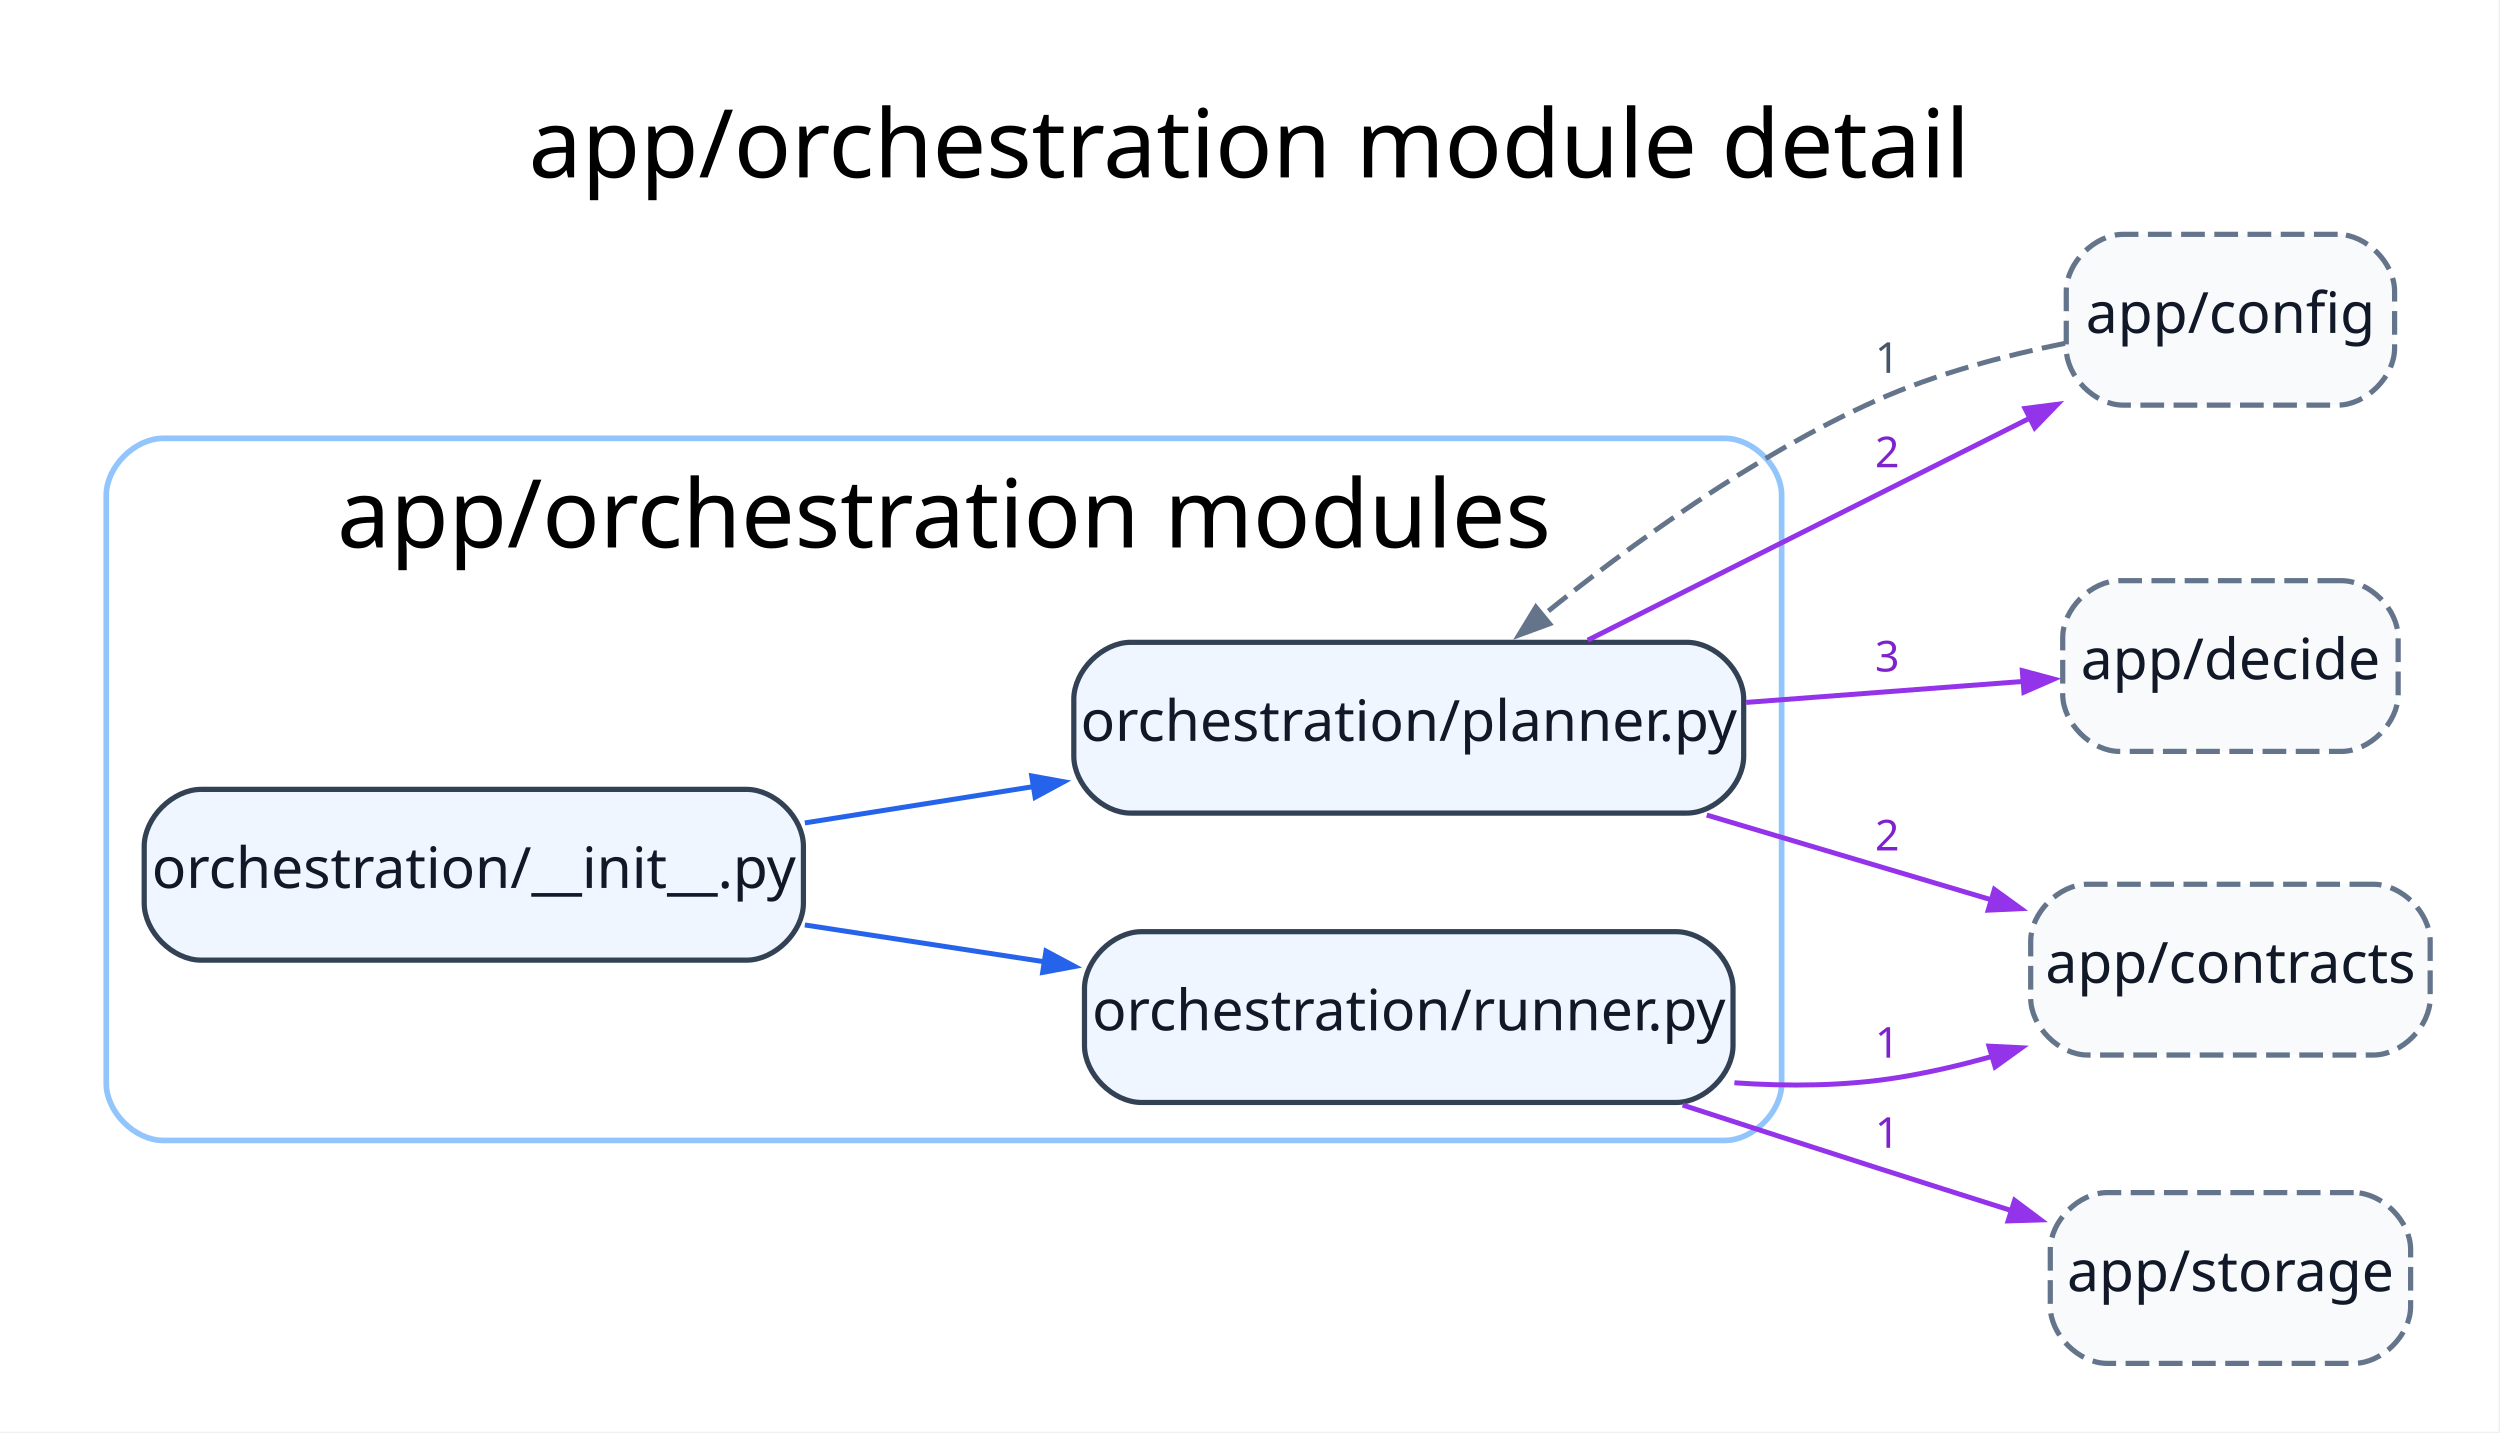
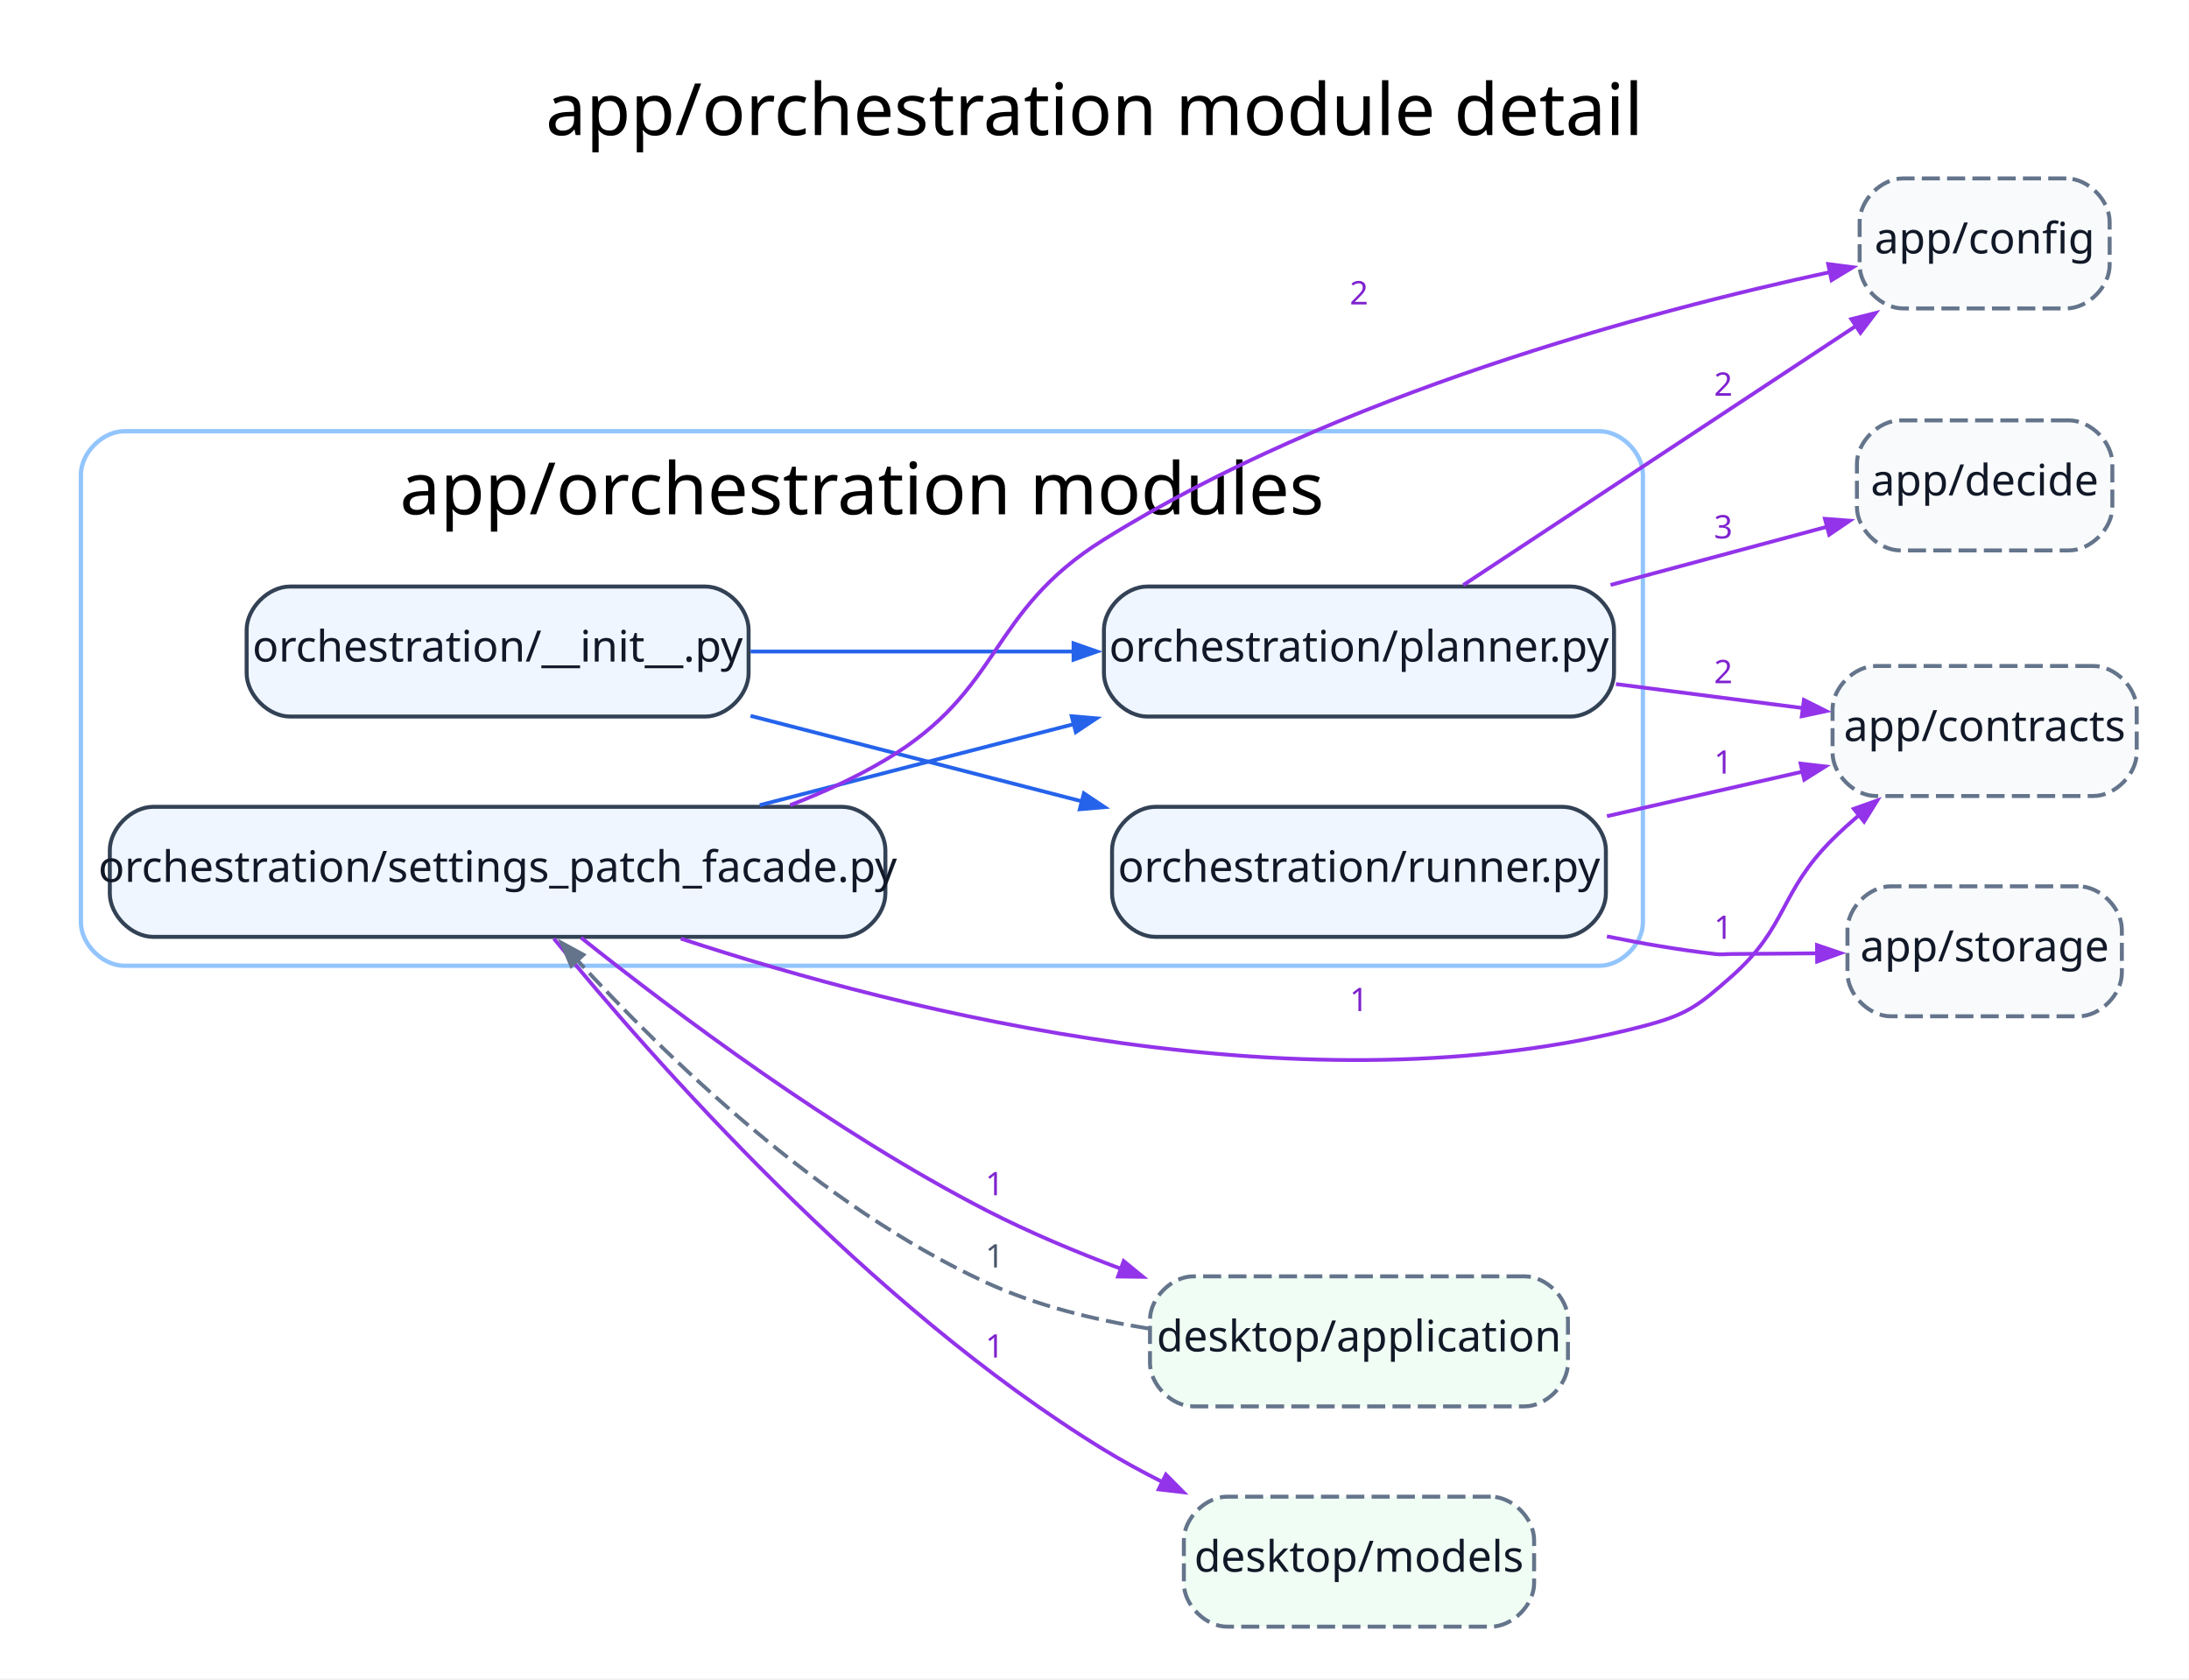
- <svg xmlns="http://www.w3.org/2000/svg" width="527pt" height="302pt" viewBox="0.00 0.00 527.00 302.00">
-   <g id="graph0" class="graph" transform="scale(1 1) rotate(0) translate(14.4 287.4)">
-     <polygon fill="white" stroke="none" points="-14.4,14.4 -14.4,-287.4 512.28,-287.4 512.28,14.4 -14.4,14.4" />
-     <text xml:space="preserve" text-anchor="middle" x="248.94" y="-250" font-family="Segoe UI" font-size="20.00">app/orchestration module detail</text>
+ <svg xmlns="http://www.w3.org/2000/svg" width="606pt" height="465pt" viewBox="0.00 0.00 606.00 465.00">
+   <g id="graph0" class="graph" transform="scale(1 1) rotate(0) translate(14.4 450.4)">
+     <polygon fill="white" stroke="none" points="-14.4,14.4 -14.4,-450.4 591.53,-450.4 591.53,14.4 -14.4,14.4" />
+     <text xml:space="preserve" text-anchor="middle" x="288.57" y="-413" font-family="Segoe UI" font-size="20.00">app/orchestration module detail</text>
    <g id="clust1" class="cluster">
-       <path fill="white" stroke="#93c5fd" stroke-width="1.2" d="M20,-47C20,-47 349.17,-47 349.17,-47 355.17,-47 361.17,-53 361.17,-59 361.17,-59 361.17,-183 361.17,-183 361.17,-189 355.17,-195 349.17,-195 349.17,-195 20,-195 20,-195 14,-195 8,-189 8,-183 8,-183 8,-59 8,-59 8,-53 14,-47 20,-47" />
-       <text xml:space="preserve" text-anchor="middle" x="184.59" y="-172" font-family="Segoe UI" font-size="20.00">app/orchestration modules</text>
+       <path fill="white" stroke="#93c5fd" stroke-width="1.2" d="M20,-183C20,-183 428.42,-183 428.42,-183 434.42,-183 440.42,-189 440.42,-195 440.42,-195 440.42,-319 440.42,-319 440.42,-325 434.42,-331 428.42,-331 428.42,-331 20,-331 20,-331 14,-331 8,-325 8,-319 8,-319 8,-195 8,-195 8,-189 14,-183 20,-183" />
+       <text xml:space="preserve" text-anchor="middle" x="224.21" y="-308" font-family="Segoe UI" font-size="20.00">app/orchestration modules</text>
    </g>
    <g id="node1" class="node">
-       <path fill="#eff6ff" stroke="#334155" stroke-width="1.1" d="M142.96,-121C142.96,-121 28,-121 28,-121 22,-121 16,-115 16,-109 16,-109 16,-97 16,-97 16,-91 22,-85 28,-85 28,-85 142.96,-85 142.96,-85 148.96,-85 154.96,-91 154.96,-97 154.96,-97 154.96,-109 154.96,-109 154.96,-115 148.96,-121 142.96,-121" />
-       <text xml:space="preserve" text-anchor="middle" x="85.48" y="-100.22" font-family="Segoe UI" font-size="12.00" fill="#111827">orchestration/__init__.py</text>
+       <path fill="#eff6ff" stroke="#334155" stroke-width="1.1" d="M180.84,-288C180.84,-288 65.88,-288 65.88,-288 59.88,-288 53.88,-282 53.88,-276 53.88,-276 53.88,-264 53.88,-264 53.88,-258 59.88,-252 65.88,-252 65.88,-252 180.84,-252 180.84,-252 186.84,-252 192.84,-258 192.84,-264 192.84,-264 192.84,-276 192.84,-276 192.84,-282 186.84,-288 180.84,-288" />
+       <text xml:space="preserve" text-anchor="middle" x="123.36" y="-267.23" font-family="Segoe UI" font-size="12.00" fill="#111827">orchestration/__init__.py</text>
    </g>
    <g id="node2" class="node">
-       <path fill="#eff6ff" stroke="#334155" stroke-width="1.1" d="M341.17,-152C341.17,-152 223.96,-152 223.96,-152 217.96,-152 211.96,-146 211.96,-140 211.96,-140 211.96,-128 211.96,-128 211.96,-122 217.96,-116 223.96,-116 223.96,-116 341.17,-116 341.17,-116 347.17,-116 353.17,-122 353.17,-128 353.17,-128 353.17,-140 353.17,-140 353.17,-146 347.17,-152 341.17,-152" />
-       <text xml:space="preserve" text-anchor="middle" x="282.57" y="-131.22" font-family="Segoe UI" font-size="12.00" fill="#111827">orchestration/planner.py</text>
+       <path fill="#eff6ff" stroke="#334155" stroke-width="1.1" d="M420.42,-288C420.42,-288 303.21,-288 303.21,-288 297.21,-288 291.21,-282 291.21,-276 291.21,-276 291.21,-264 291.21,-264 291.21,-258 297.21,-252 303.21,-252 303.21,-252 420.42,-252 420.42,-252 426.42,-252 432.42,-258 432.42,-264 432.42,-264 432.42,-276 432.42,-276 432.42,-282 426.42,-288 420.42,-288" />
+       <text xml:space="preserve" text-anchor="middle" x="361.82" y="-267.23" font-family="Segoe UI" font-size="12.00" fill="#111827">orchestration/planner.py</text>
    </g>
    <g id="edge1" class="edge">
-       <path fill="none" stroke="#2563eb" stroke-width="1.05" d="M155.26,-113.93C170.91,-116.42 187.64,-119.08 203.64,-121.62" />
-       <polygon fill="#2563eb" stroke="#2563eb" stroke-width="1.05" points="203.08,-123.83 209.86,-122.61 203.8,-119.34 203.08,-123.83" />
+       <path fill="none" stroke="#2563eb" stroke-width="1.05" d="M193.38,-270C221.42,-270 253.95,-270 282.84,-270" />
+       <polygon fill="#2563eb" stroke="#2563eb" stroke-width="1.05" points="282.79,-272.28 289.29,-270 282.79,-267.73 282.79,-272.28" />
    </g>
    <g id="node3" class="node">
-       <path fill="#eff6ff" stroke="#334155" stroke-width="1.1" d="M338.92,-91C338.92,-91 226.21,-91 226.21,-91 220.21,-91 214.21,-85 214.21,-79 214.21,-79 214.21,-67 214.21,-67 214.21,-61 220.21,-55 226.21,-55 226.21,-55 338.92,-55 338.92,-55 344.92,-55 350.92,-61 350.92,-67 350.92,-67 350.92,-79 350.92,-79 350.92,-85 344.92,-91 338.92,-91" />
-       <text xml:space="preserve" text-anchor="middle" x="282.57" y="-70.22" font-family="Segoe UI" font-size="12.00" fill="#111827">orchestration/runner.py</text>
+       <path fill="#eff6ff" stroke="#334155" stroke-width="1.1" d="M418.17,-227C418.17,-227 305.46,-227 305.46,-227 299.46,-227 293.46,-221 293.46,-215 293.46,-215 293.46,-203 293.46,-203 293.46,-197 299.46,-191 305.46,-191 305.46,-191 418.17,-191 418.17,-191 424.17,-191 430.17,-197 430.17,-203 430.17,-203 430.17,-215 430.17,-215 430.17,-221 424.17,-227 418.17,-227" />
+       <text xml:space="preserve" text-anchor="middle" x="361.82" y="-206.22" font-family="Segoe UI" font-size="12.00" fill="#111827">orchestration/runner.py</text>
    </g>
    <g id="edge2" class="edge">
-       <path fill="none" stroke="#2563eb" stroke-width="1.05" d="M155.26,-92.42C171.72,-89.89 189.37,-87.18 206.12,-84.6" />
-       <polygon fill="#2563eb" stroke="#2563eb" stroke-width="1.05" points="206.09,-86.91 212.16,-83.67 205.39,-82.41 206.09,-86.91" />
+       <path fill="none" stroke="#2563eb" stroke-width="1.05" d="M193.38,-252.19C222.17,-244.77 255.68,-236.12 285.13,-228.52" />
+       <polygon fill="#2563eb" stroke="#2563eb" stroke-width="1.05" points="285.66,-230.74 291.39,-226.91 284.52,-226.33 285.66,-230.74" />
+     </g>
+     <g id="node5" class="node">
+       <path fill="#f8fafc" stroke="#64748b" stroke-width="1.1" stroke-dasharray="5,2" d="M557.63,-401C557.63,-401 512.42,-401 512.42,-401 506.42,-401 500.42,-395 500.42,-389 500.42,-389 500.42,-377 500.42,-377 500.42,-371 506.42,-365 512.42,-365 512.42,-365 557.63,-365 557.63,-365 563.63,-365 569.63,-371 569.63,-377 569.63,-377 569.63,-389 569.63,-389 569.63,-395 563.63,-401 557.63,-401" />
+       <text xml:space="preserve" text-anchor="middle" x="535.03" y="-380.23" font-family="Segoe UI" font-size="12.00" fill="#111827">app/config</text>
+     </g>
+     <g id="edge4" class="edge">
+       <path fill="none" stroke="#9333ea" stroke-width="1.05" d="M390.7,-288.41C420.43,-308.02 467.53,-339.11 499.55,-360.25" />
+       <polygon fill="#9333ea" stroke="#9333ea" stroke-width="1.05" points="498.14,-362.04 504.82,-363.73 500.65,-358.25 498.14,-362.04" />
+       <text xml:space="preserve" text-anchor="middle" x="462.67" y="-340.82" font-family="Segoe UI" font-size="9.00" fill="#7e22ce">2</text>
+     </g>
+     <g id="node6" class="node">
+       <path fill="#f8fafc" stroke="#64748b" stroke-width="1.1" stroke-dasharray="5,2" d="M565.13,-266C565.13,-266 504.92,-266 504.92,-266 498.92,-266 492.92,-260 492.92,-254 492.92,-254 492.92,-242 492.92,-242 492.92,-236 498.92,-230 504.92,-230 504.92,-230 565.13,-230 565.13,-230 571.13,-230 577.13,-236 577.13,-242 577.13,-242 577.13,-254 577.13,-254 577.13,-260 571.13,-266 565.13,-266" />
+       <text xml:space="preserve" text-anchor="middle" x="535.03" y="-245.22" font-family="Segoe UI" font-size="12.00" fill="#111827">app/contracts</text>
+     </g>
+     <g id="edge5" class="edge">
+       <path fill="none" stroke="#9333ea" stroke-width="1.05" d="M432.95,-260.99C450.41,-258.74 468.75,-256.39 484.95,-254.31" />
+       <polygon fill="#9333ea" stroke="#9333ea" stroke-width="1.05" points="484.99,-256.6 491.14,-253.51 484.41,-252.08 484.99,-256.6" />
+       <text xml:space="preserve" text-anchor="middle" x="462.67" y="-261.23" font-family="Segoe UI" font-size="9.00" fill="#7e22ce">2</text>
+     </g>
+     <g id="node7" class="node">
+       <path fill="#f8fafc" stroke="#64748b" stroke-width="1.1" stroke-dasharray="5,2" d="M558.38,-334C558.38,-334 511.67,-334 511.67,-334 505.67,-334 499.67,-328 499.67,-322 499.67,-322 499.67,-310 499.67,-310 499.67,-304 505.67,-298 511.67,-298 511.67,-298 558.38,-298 558.38,-298 564.38,-298 570.38,-304 570.38,-310 570.38,-310 570.38,-322 570.38,-322 570.38,-328 564.38,-334 558.38,-334" />
+       <text xml:space="preserve" text-anchor="middle" x="535.03" y="-313.23" font-family="Segoe UI" font-size="12.00" fill="#111827">app/decide</text>
+     </g>
+     <g id="edge6" class="edge">
+       <path fill="none" stroke="#9333ea" stroke-width="1.05" d="M431.47,-288.44C451.82,-293.91 473.5,-299.74 491.66,-304.62" />
+       <polygon fill="#9333ea" stroke="#9333ea" stroke-width="1.05" points="490.81,-306.75 497.68,-306.23 491.99,-302.35 490.81,-306.75" />
+       <text xml:space="preserve" text-anchor="middle" x="462.67" y="-301.32" font-family="Segoe UI" font-size="9.00" fill="#7e22ce">3</text>
+     </g>
+     <g id="edge7" class="edge">
+       <path fill="none" stroke="#9333ea" stroke-width="1.05" d="M430.48,-224.41C448.64,-228.55 467.92,-232.94 484.86,-236.8" />
+       <polygon fill="#9333ea" stroke="#9333ea" stroke-width="1.05" points="484.08,-238.96 490.92,-238.18 485.09,-234.52 484.08,-238.96" />
+       <text xml:space="preserve" text-anchor="middle" x="462.67" y="-236.19" font-family="Segoe UI" font-size="9.00" fill="#7e22ce">1</text>
+     </g>
+     <g id="node8" class="node">
+       <path fill="#f8fafc" stroke="#64748b" stroke-width="1.1" stroke-dasharray="5,2" d="M561.01,-205C561.01,-205 509.05,-205 509.05,-205 503.05,-205 497.05,-199 497.05,-193 497.05,-193 497.05,-181 497.05,-181 497.05,-175 503.05,-169 509.05,-169 509.05,-169 561.01,-169 561.01,-169 567.01,-169 573.01,-175 573.01,-181 573.01,-181 573.01,-193 573.01,-193 573.01,-199 567.01,-205 561.01,-205" />
+       <text xml:space="preserve" text-anchor="middle" x="535.03" y="-184.22" font-family="Segoe UI" font-size="12.00" fill="#111827">app/storage</text>
+     </g>
+     <g id="edge8" class="edge">
+       <path fill="none" stroke="#9333ea" stroke-width="1.05" d="M430.46,-191.13C440.44,-189.11 450.65,-187.37 460.42,-186.25 462.41,-186.02 462.92,-186.24 464.92,-186.25 472.66,-186.29 480.88,-186.36 488.86,-186.44" />
+       <polygon fill="#9333ea" stroke="#9333ea" stroke-width="1.05" points="488.61,-188.71 495.14,-186.5 488.66,-184.16 488.61,-188.71" />
+       <text xml:space="preserve" text-anchor="middle" x="462.67" y="-190.45" font-family="Segoe UI" font-size="9.00" fill="#7e22ce">1</text>
    </g>
    <g id="node4" class="node">
-       <path fill="#f8fafc" stroke="#64748b" stroke-width="1.1" stroke-dasharray="5,2" d="M478.38,-238C478.38,-238 433.17,-238 433.17,-238 427.17,-238 421.17,-232 421.17,-226 421.17,-226 421.17,-214 421.17,-214 421.17,-208 427.17,-202 433.17,-202 433.17,-202 478.38,-202 478.38,-202 484.38,-202 490.38,-208 490.38,-214 490.38,-214 490.38,-226 490.38,-226 490.38,-232 484.38,-238 478.38,-238" />
-       <text xml:space="preserve" text-anchor="middle" x="455.78" y="-217.22" font-family="Segoe UI" font-size="12.00" fill="#111827">app/config</text>
+       <path fill="#eff6ff" stroke="#334155" stroke-width="1.1" d="M218.71,-227C218.71,-227 28,-227 28,-227 22,-227 16,-221 16,-215 16,-215 16,-203 16,-203 16,-197 22,-191 28,-191 28,-191 218.71,-191 218.71,-191 224.71,-191 230.71,-197 230.71,-203 230.71,-203 230.71,-215 230.71,-215 230.71,-221 224.71,-227 218.71,-227" />
+       <text xml:space="preserve" text-anchor="middle" x="123.36" y="-206.22" font-family="Segoe UI" font-size="12.00" fill="#111827">orchestration/settings_patch_facade.py</text>
    </g>
    <g id="edge3" class="edge">
-       <path fill="none" stroke="#9333ea" stroke-width="1.05" d="M320.29,-152.45C347.74,-166.24 385.27,-185.08 413.7,-199.37" />
-       <polygon fill="#9333ea" stroke="#9333ea" stroke-width="1.05" points="412.48,-201.3 419.31,-202.18 414.52,-197.23 412.48,-201.3" />
-       <text xml:space="preserve" text-anchor="middle" x="383.42" y="-188.9" font-family="Segoe UI" font-size="9.00" fill="#7e22ce">2</text>
+       <path fill="none" stroke="#2563eb" stroke-width="1.05" d="M195.94,-227.47C223.4,-234.55 254.86,-242.67 282.88,-249.9" />
+       <polygon fill="#2563eb" stroke="#2563eb" stroke-width="1.05" points="282.29,-252.09 289.15,-251.51 283.43,-247.69 282.29,-252.09" />
    </g>
-     <g id="node5" class="node">
-       <path fill="#f8fafc" stroke="#64748b" stroke-width="1.1" stroke-dasharray="5,2" d="M485.88,-101C485.88,-101 425.67,-101 425.67,-101 419.67,-101 413.67,-95 413.67,-89 413.67,-89 413.67,-77 413.67,-77 413.67,-71 419.67,-65 425.67,-65 425.67,-65 485.88,-65 485.88,-65 491.88,-65 497.88,-71 497.88,-77 497.88,-77 497.88,-89 497.88,-89 497.88,-95 491.88,-101 485.88,-101" />
-       <text xml:space="preserve" text-anchor="middle" x="455.78" y="-80.22" font-family="Segoe UI" font-size="12.00" fill="#111827">app/contracts</text>
+     <g id="edge9" class="edge">
+       <path fill="none" stroke="#9333ea" stroke-width="1.05" d="M204.35,-227.47C213.53,-230.99 222.53,-235.13 230.71,-240 263.53,-259.52 258.81,-280.79 291.21,-301 355.54,-341.12 441.8,-364.16 492.3,-375.08" />
+       <polygon fill="#9333ea" stroke="#9333ea" stroke-width="1.05" points="491.71,-377.28 498.54,-376.4 492.65,-372.83 491.71,-377.28" />
+       <text xml:space="preserve" text-anchor="middle" x="361.82" y="-366.11" font-family="Segoe UI" font-size="9.00" fill="#7e22ce">2</text>
    </g>
-     <g id="edge4" class="edge">
-       <path fill="none" stroke="#9333ea" stroke-width="1.05" d="M345.38,-115.59C365.25,-109.67 386.98,-103.2 405.8,-97.59" />
-       <polygon fill="#9333ea" stroke="#9333ea" stroke-width="1.05" points="406.02,-99.9 411.6,-95.86 404.72,-95.54 406.02,-99.9" />
-       <text xml:space="preserve" text-anchor="middle" x="383.42" y="-108.13" font-family="Segoe UI" font-size="9.00" fill="#7e22ce">2</text>
+     <g id="edge10" class="edge">
+       <path fill="none" stroke="#9333ea" stroke-width="1.05" d="M174.08,-190.52C236.95,-169.82 348.14,-142.13 440.42,-166.25 452.5,-169.41 455.56,-171.73 464.92,-180 480.64,-193.89 478.05,-203.2 492.92,-218 495.24,-220.31 497.76,-222.59 500.36,-224.78" />
+       <polygon fill="#9333ea" stroke="#9333ea" stroke-width="1.05" points="498.81,-226.45 505.3,-228.76 501.66,-222.91 498.81,-226.45" />
+       <text xml:space="preserve" text-anchor="middle" x="361.82" y="-170.45" font-family="Segoe UI" font-size="9.00" fill="#7e22ce">1</text>
    </g>
-     <g id="node6" class="node">
-       <path fill="#f8fafc" stroke="#64748b" stroke-width="1.1" stroke-dasharray="5,2" d="M479.13,-165C479.13,-165 432.42,-165 432.42,-165 426.42,-165 420.42,-159 420.42,-153 420.42,-153 420.42,-141 420.42,-141 420.42,-135 426.42,-129 432.42,-129 432.42,-129 479.13,-129 479.13,-129 485.13,-129 491.13,-135 491.13,-141 491.13,-141 491.13,-153 491.13,-153 491.13,-159 485.13,-165 479.13,-165" />
-       <text xml:space="preserve" text-anchor="middle" x="455.78" y="-144.22" font-family="Segoe UI" font-size="12.00" fill="#111827">app/decide</text>
+     <g id="node9" class="node">
+       <path fill="#f0fdf4" stroke="#64748b" stroke-width="1.1" stroke-dasharray="5,2" d="M407.67,-97C407.67,-97 315.96,-97 315.96,-97 309.96,-97 303.96,-91 303.96,-85 303.96,-85 303.96,-73 303.96,-73 303.96,-67 309.96,-61 315.96,-61 315.96,-61 407.67,-61 407.67,-61 413.67,-61 419.67,-67 419.67,-73 419.67,-73 419.67,-85 419.67,-85 419.67,-91 413.67,-97 407.67,-97" />
+       <text xml:space="preserve" text-anchor="middle" x="361.82" y="-76.22" font-family="Segoe UI" font-size="12.00" fill="#111827">desktop/application</text>
    </g>
-     <g id="edge5" class="edge">
-       <path fill="none" stroke="#9333ea" stroke-width="1.05" d="M353.7,-139.33C373.56,-140.83 394.57,-142.43 412.26,-143.77" />
-       <polygon fill="#9333ea" stroke="#9333ea" stroke-width="1.05" points="411.9,-146.03 418.55,-144.25 412.24,-141.49 411.9,-146.03" />
-       <text xml:space="preserve" text-anchor="middle" x="383.42" y="-145.86" font-family="Segoe UI" font-size="9.00" fill="#7e22ce">3</text>
+     <g id="edge11" class="edge">
+       <path fill="none" stroke="#9333ea" stroke-width="1.05" d="M146.47,-190.77C172.17,-170.26 216.47,-136.98 258.71,-115.25 270.46,-109.21 283.44,-103.75 296.1,-99.02" />
+       <polygon fill="#9333ea" stroke="#9333ea" stroke-width="1.05" points="296.68,-101.22 302.01,-96.86 295.12,-96.95 296.68,-101.22" />
+       <text xml:space="preserve" text-anchor="middle" x="260.96" y="-119.45" font-family="Segoe UI" font-size="9.00" fill="#7e22ce">1</text>
    </g>
-     <g id="edge6" class="edge">
-       <path fill="none" stroke="#9333ea" stroke-width="1.05" d="M351.21,-59.15C362.73,-58.34 374.56,-58.47 385.67,-60.25 392.21,-61.3 398.98,-62.87 405.6,-64.72" />
-       <polygon fill="#9333ea" stroke="#9333ea" stroke-width="1.05" points="404.88,-66.87 411.76,-66.53 406.17,-62.51 404.88,-66.87" />
-       <text xml:space="preserve" text-anchor="middle" x="383.42" y="-64.45" font-family="Segoe UI" font-size="9.00" fill="#7e22ce">1</text>
+     <g id="node10" class="node">
+       <path fill="#f0fdf4" stroke="#64748b" stroke-width="1.1" stroke-dasharray="5,2" d="M398.3,-36C398.3,-36 325.34,-36 325.34,-36 319.34,-36 313.34,-30 313.34,-24 313.34,-24 313.34,-12 313.34,-12 313.34,-6 319.34,0 325.34,0 325.34,0 398.3,0 398.3,0 404.3,0 410.3,-6 410.3,-12 410.3,-12 410.3,-24 410.3,-24 410.3,-30 404.3,-36 398.3,-36" />
+       <text xml:space="preserve" text-anchor="middle" x="361.82" y="-15.22" font-family="Segoe UI" font-size="12.00" fill="#111827">desktop/models</text>
    </g>
-     <g id="node7" class="node">
-       <path fill="#f8fafc" stroke="#64748b" stroke-width="1.1" stroke-dasharray="5,2" d="M481.76,-36C481.76,-36 429.8,-36 429.8,-36 423.8,-36 417.8,-30 417.8,-24 417.8,-24 417.8,-12 417.8,-12 417.8,-6 423.8,0 429.8,0 429.8,0 481.76,0 481.76,0 487.76,0 493.76,-6 493.76,-12 493.76,-12 493.76,-24 493.76,-24 493.76,-30 487.76,-36 481.76,-36" />
-       <text xml:space="preserve" text-anchor="middle" x="455.78" y="-15.22" font-family="Segoe UI" font-size="12.00" fill="#111827">app/storage</text>
+     <g id="edge12" class="edge">
+       <path fill="none" stroke="#9333ea" stroke-width="1.05" d="M138.94,-190.52C165.76,-157.66 226.17,-88.81 291.21,-49 296.37,-45.84 301.9,-42.83 307.51,-40" />
+       <polygon fill="#9333ea" stroke="#9333ea" stroke-width="1.05" points="308.37,-42.11 313.21,-37.22 306.37,-38.02 308.37,-42.11" />
+       <text xml:space="preserve" text-anchor="middle" x="260.96" y="-74.51" font-family="Segoe UI" font-size="9.00" fill="#7e22ce">1</text>
    </g>
-     <g id="edge7" class="edge">
-       <path fill="none" stroke="#9333ea" stroke-width="1.05" d="M340.31,-54.45C353.7,-50.1 367.93,-45.49 381.17,-41.25 390.43,-38.28 400.36,-35.13 409.83,-32.13" />
-       <polygon fill="#9333ea" stroke="#9333ea" stroke-width="1.05" points="410.28,-34.37 415.8,-30.24 408.91,-30.03 410.28,-34.37" />
-       <text xml:space="preserve" text-anchor="middle" x="383.42" y="-45.45" font-family="Segoe UI" font-size="9.00" fill="#7e22ce">1</text>
-     </g>
-     <g id="edge8" class="edge">
-       <path fill="none" stroke="#64748b" stroke-width="1.05" stroke-dasharray="5,2" d="M420.91,-215.03C408.1,-212.43 393.62,-208.58 381.17,-203 355.31,-191.41 329.26,-172.55 310.59,-157.48" />
-       <polygon fill="#64748b" stroke="#64748b" stroke-width="1.05" points="312.25,-155.9 305.78,-153.53 309.36,-159.41 312.25,-155.9" />
-       <text xml:space="preserve" text-anchor="middle" x="383.42" y="-208.8" font-family="Segoe UI" font-size="9.00" fill="#475569">1</text>
+     <g id="edge13" class="edge">
+       <path fill="none" stroke="#64748b" stroke-width="1.05" stroke-dasharray="5,2" d="M303.57,-82.55C288.49,-84.96 272.58,-88.89 258.71,-95.25 212.48,-116.46 169.58,-158.16 145.22,-184.75" />
+       <polygon fill="#64748b" stroke="#64748b" stroke-width="1.05" points="143.75,-182.98 141.08,-189.33 147.12,-186.03 143.75,-182.98" />
+       <text xml:space="preserve" text-anchor="middle" x="260.96" y="-99.45" font-family="Segoe UI" font-size="9.00" fill="#475569">1</text>
    </g>
  </g>
</svg>
